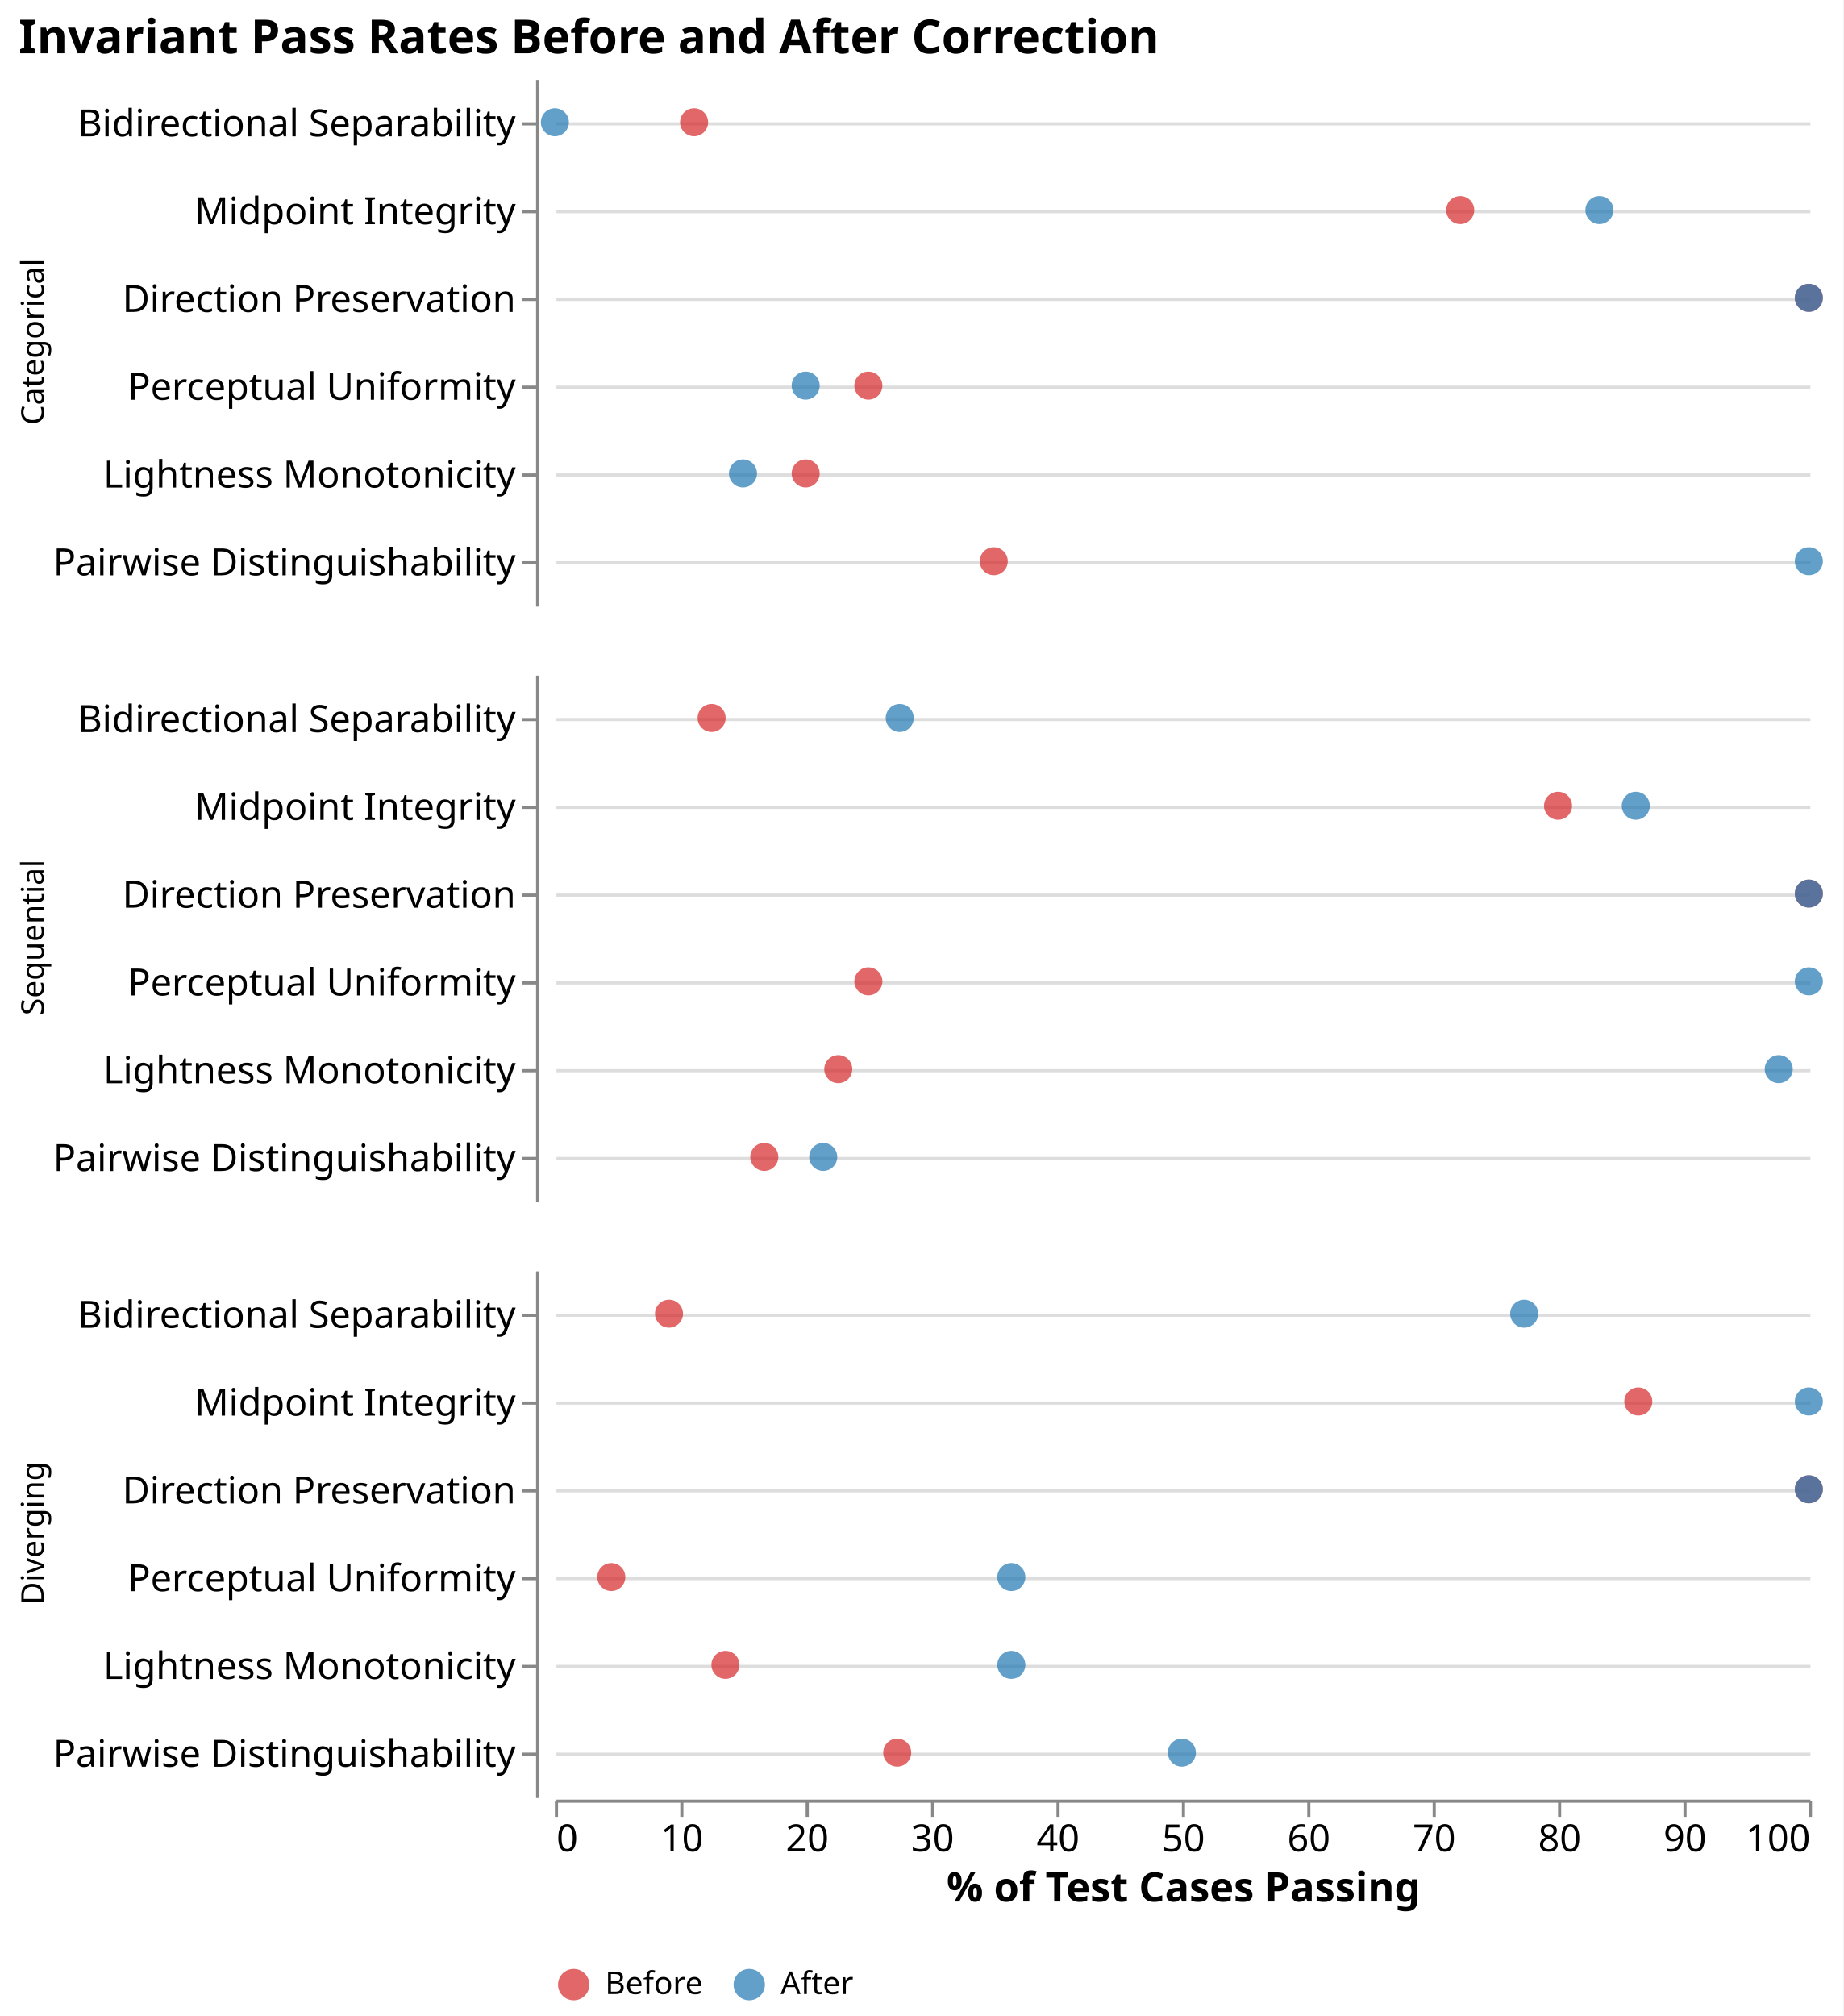
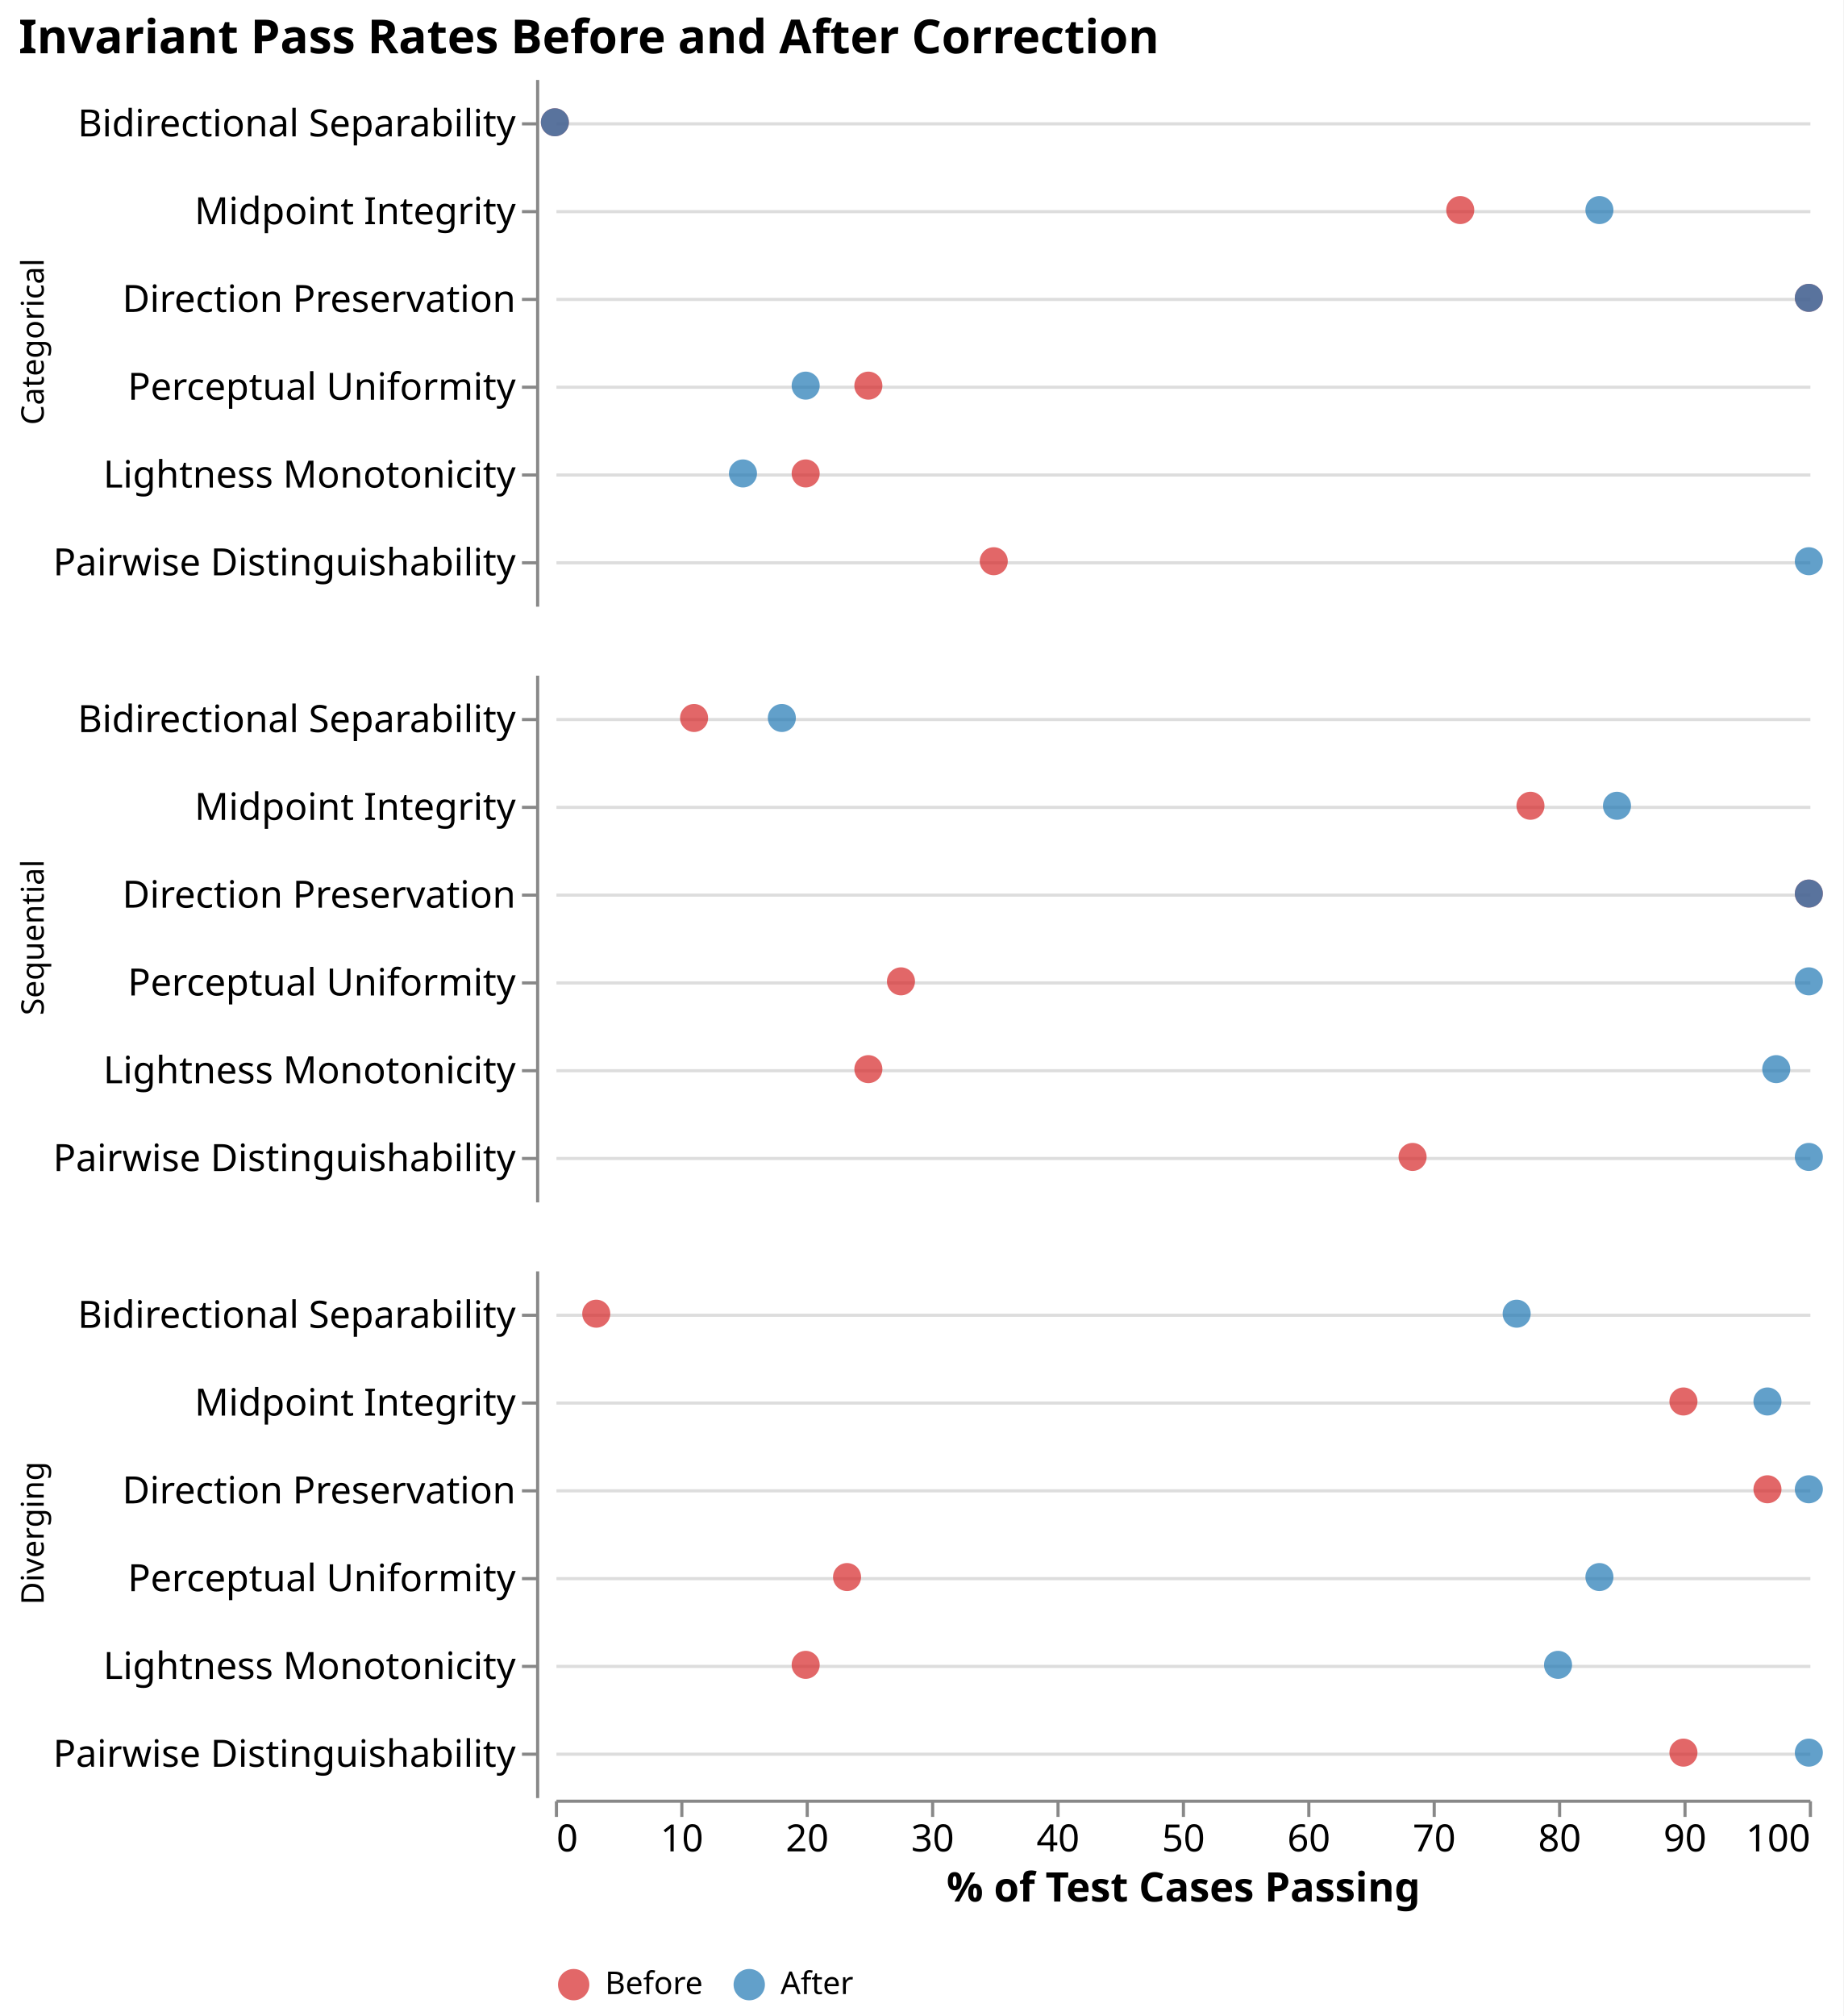
<svg xmlns="http://www.w3.org/2000/svg" version="1.1" class="marks" width="588" height="643" viewBox="0 0 588 643">
  <rect width="588" height="643" fill="white" />
  <g fill="none" stroke-miterlimit="10" transform="translate(177,25)">
    <g class="mark-group role-frame root" role="graphics-object" aria-roledescription="group mark container">
      <g transform="translate(0,0)">
        <path class="background" aria-hidden="true" d="M0,0h0v0h0Z" />
        <g>
          <g class="mark-group role-row-header row_header" role="graphics-object" aria-roledescription="group mark container">
            <g transform="translate(-6,0)">
              <path class="background" aria-hidden="true" d="M0,0h0v168h0Z" />
              <g>
                <g class="mark-group role-axis" role="graphics-symbol" aria-roledescription="axis" aria-label="Y-axis for a discrete scale with 6 values: Bidirectional Separability, Midpoint Integrity, Direction Preservation, Perceptual Uniformity, Lightness Monotonicity, Pairwise Distinguishability">
                  <g transform="translate(0.5,0.5)">
                    <path class="background" aria-hidden="true" d="M0,0h0v0h0Z" pointer-events="none" />
                    <g>
                      <g class="mark-rule role-axis-tick" pointer-events="none">
                        <line transform="translate(0,14)" x2="-5" y2="0" stroke="#888" stroke-width="1" opacity="1" />
                        <line transform="translate(0,42)" x2="-5" y2="0" stroke="#888" stroke-width="1" opacity="1" />
                        <line transform="translate(0,70)" x2="-5" y2="0" stroke="#888" stroke-width="1" opacity="1" />
                        <line transform="translate(0,98)" x2="-5" y2="0" stroke="#888" stroke-width="1" opacity="1" />
                        <line transform="translate(0,126)" x2="-5" y2="0" stroke="#888" stroke-width="1" opacity="1" />
                        <line transform="translate(0,154)" x2="-5" y2="0" stroke="#888" stroke-width="1" opacity="1" />
                      </g>
                      <g class="mark-text role-axis-label" pointer-events="none">
                        <text text-anchor="end" transform="translate(-7,18)" font-family="sans-serif" font-size="12px" fill="#000" opacity="1">Bidirectional Separability</text>
                        <text text-anchor="end" transform="translate(-7,46)" font-family="sans-serif" font-size="12px" fill="#000" opacity="1">Midpoint Integrity</text>
                        <text text-anchor="end" transform="translate(-7,74)" font-family="sans-serif" font-size="12px" fill="#000" opacity="1">Direction Preservation</text>
                        <text text-anchor="end" transform="translate(-7,102)" font-family="sans-serif" font-size="12px" fill="#000" opacity="1">Perceptual Uniformity</text>
                        <text text-anchor="end" transform="translate(-7,130)" font-family="sans-serif" font-size="12px" fill="#000" opacity="1">Lightness Monotonicity</text>
                        <text text-anchor="end" transform="translate(-7,158)" font-family="sans-serif" font-size="12px" fill="#000" opacity="1">Pairwise Distinguishability</text>
                      </g>
                      <g class="mark-rule role-axis-domain" pointer-events="none">
                        <line transform="translate(0,0)" x2="0" y2="168" stroke="#888" stroke-width="1" opacity="1" />
                      </g>
                    </g>
                    <path class="foreground" aria-hidden="true" d="" pointer-events="none" display="none" />
                  </g>
                </g>
                <g class="mark-group role-title">
                  <g transform="translate(-165.0527,84)">
                    <path class="background" aria-hidden="true" d="M0,0h0v0h0Z" pointer-events="none" />
                    <g>
                      <g class="mark-text role-title-text" role="graphics-symbol" aria-roledescription="title" aria-label="Title text 'Categorical'" pointer-events="none">
                        <text text-anchor="middle" transform="translate(0,0) rotate(-90) translate(0,8)" font-family="sans-serif" font-size="10px" fill="#000" opacity="1">Categorical</text>
                      </g>
                    </g>
                    <path class="foreground" aria-hidden="true" d="" pointer-events="none" display="none" />
                  </g>
                </g>
              </g>
              <path class="foreground" aria-hidden="true" d="" display="none" />
            </g>
            <g transform="translate(-6,190)">
              <path class="background" aria-hidden="true" d="M0,0h0v168h0Z" />
              <g>
                <g class="mark-group role-axis" role="graphics-symbol" aria-roledescription="axis" aria-label="Y-axis for a discrete scale with 6 values: Bidirectional Separability, Midpoint Integrity, Direction Preservation, Perceptual Uniformity, Lightness Monotonicity, Pairwise Distinguishability">
                  <g transform="translate(0.5,0.5)">
                    <path class="background" aria-hidden="true" d="M0,0h0v0h0Z" pointer-events="none" />
                    <g>
                      <g class="mark-rule role-axis-tick" pointer-events="none">
                        <line transform="translate(0,14)" x2="-5" y2="0" stroke="#888" stroke-width="1" opacity="1" />
                        <line transform="translate(0,42)" x2="-5" y2="0" stroke="#888" stroke-width="1" opacity="1" />
                        <line transform="translate(0,70)" x2="-5" y2="0" stroke="#888" stroke-width="1" opacity="1" />
                        <line transform="translate(0,98)" x2="-5" y2="0" stroke="#888" stroke-width="1" opacity="1" />
                        <line transform="translate(0,126)" x2="-5" y2="0" stroke="#888" stroke-width="1" opacity="1" />
                        <line transform="translate(0,154)" x2="-5" y2="0" stroke="#888" stroke-width="1" opacity="1" />
                      </g>
                      <g class="mark-text role-axis-label" pointer-events="none">
                        <text text-anchor="end" transform="translate(-7,18)" font-family="sans-serif" font-size="12px" fill="#000" opacity="1">Bidirectional Separability</text>
                        <text text-anchor="end" transform="translate(-7,46)" font-family="sans-serif" font-size="12px" fill="#000" opacity="1">Midpoint Integrity</text>
                        <text text-anchor="end" transform="translate(-7,74)" font-family="sans-serif" font-size="12px" fill="#000" opacity="1">Direction Preservation</text>
                        <text text-anchor="end" transform="translate(-7,102)" font-family="sans-serif" font-size="12px" fill="#000" opacity="1">Perceptual Uniformity</text>
                        <text text-anchor="end" transform="translate(-7,130)" font-family="sans-serif" font-size="12px" fill="#000" opacity="1">Lightness Monotonicity</text>
                        <text text-anchor="end" transform="translate(-7,158)" font-family="sans-serif" font-size="12px" fill="#000" opacity="1">Pairwise Distinguishability</text>
                      </g>
                      <g class="mark-rule role-axis-domain" pointer-events="none">
                        <line transform="translate(0,0)" x2="0" y2="168" stroke="#888" stroke-width="1" opacity="1" />
                      </g>
                    </g>
                    <path class="foreground" aria-hidden="true" d="" pointer-events="none" display="none" />
                  </g>
                </g>
                <g class="mark-group role-title">
                  <g transform="translate(-165.0527,84)">
                    <path class="background" aria-hidden="true" d="M0,0h0v0h0Z" pointer-events="none" />
                    <g>
                      <g class="mark-text role-title-text" role="graphics-symbol" aria-roledescription="title" aria-label="Title text 'Sequential'" pointer-events="none">
                        <text text-anchor="middle" transform="translate(0,0) rotate(-90) translate(0,8)" font-family="sans-serif" font-size="10px" fill="#000" opacity="1">Sequential</text>
                      </g>
                    </g>
                    <path class="foreground" aria-hidden="true" d="" pointer-events="none" display="none" />
                  </g>
                </g>
              </g>
              <path class="foreground" aria-hidden="true" d="" display="none" />
            </g>
            <g transform="translate(-6,380)">
              <path class="background" aria-hidden="true" d="M0,0h0v168h0Z" />
              <g>
                <g class="mark-group role-axis" role="graphics-symbol" aria-roledescription="axis" aria-label="Y-axis for a discrete scale with 6 values: Bidirectional Separability, Midpoint Integrity, Direction Preservation, Perceptual Uniformity, Lightness Monotonicity, Pairwise Distinguishability">
                  <g transform="translate(0.5,0.5)">
                    <path class="background" aria-hidden="true" d="M0,0h0v0h0Z" pointer-events="none" />
                    <g>
                      <g class="mark-rule role-axis-tick" pointer-events="none">
                        <line transform="translate(0,14)" x2="-5" y2="0" stroke="#888" stroke-width="1" opacity="1" />
                        <line transform="translate(0,42)" x2="-5" y2="0" stroke="#888" stroke-width="1" opacity="1" />
                        <line transform="translate(0,70)" x2="-5" y2="0" stroke="#888" stroke-width="1" opacity="1" />
                        <line transform="translate(0,98)" x2="-5" y2="0" stroke="#888" stroke-width="1" opacity="1" />
                        <line transform="translate(0,126)" x2="-5" y2="0" stroke="#888" stroke-width="1" opacity="1" />
                        <line transform="translate(0,154)" x2="-5" y2="0" stroke="#888" stroke-width="1" opacity="1" />
                      </g>
                      <g class="mark-text role-axis-label" pointer-events="none">
                        <text text-anchor="end" transform="translate(-7,18)" font-family="sans-serif" font-size="12px" fill="#000" opacity="1">Bidirectional Separability</text>
                        <text text-anchor="end" transform="translate(-7,46)" font-family="sans-serif" font-size="12px" fill="#000" opacity="1">Midpoint Integrity</text>
                        <text text-anchor="end" transform="translate(-7,74)" font-family="sans-serif" font-size="12px" fill="#000" opacity="1">Direction Preservation</text>
                        <text text-anchor="end" transform="translate(-7,102)" font-family="sans-serif" font-size="12px" fill="#000" opacity="1">Perceptual Uniformity</text>
                        <text text-anchor="end" transform="translate(-7,130)" font-family="sans-serif" font-size="12px" fill="#000" opacity="1">Lightness Monotonicity</text>
                        <text text-anchor="end" transform="translate(-7,158)" font-family="sans-serif" font-size="12px" fill="#000" opacity="1">Pairwise Distinguishability</text>
                      </g>
                      <g class="mark-rule role-axis-domain" pointer-events="none">
                        <line transform="translate(0,0)" x2="0" y2="168" stroke="#888" stroke-width="1" opacity="1" />
                      </g>
                    </g>
                    <path class="foreground" aria-hidden="true" d="" pointer-events="none" display="none" />
                  </g>
                </g>
                <g class="mark-group role-title">
                  <g transform="translate(-165.0527,84)">
                    <path class="background" aria-hidden="true" d="M0,0h0v0h0Z" pointer-events="none" />
                    <g>
                      <g class="mark-text role-title-text" role="graphics-symbol" aria-roledescription="title" aria-label="Title text 'Diverging'" pointer-events="none">
                        <text text-anchor="middle" transform="translate(0,0) rotate(-90) translate(0,8)" font-family="sans-serif" font-size="10px" fill="#000" opacity="1">Diverging</text>
                      </g>
                    </g>
                    <path class="foreground" aria-hidden="true" d="" pointer-events="none" display="none" />
                  </g>
                </g>
              </g>
              <path class="foreground" aria-hidden="true" d="" display="none" />
            </g>
          </g>
          <g class="mark-group role-column-footer column_footer" role="graphics-object" aria-roledescription="group mark container">
            <g transform="translate(0,549)">
              <path class="background" aria-hidden="true" d="M0,0h400v0h-400Z" />
              <g>
                <g class="mark-group role-axis" role="graphics-symbol" aria-roledescription="axis" aria-label="X-axis titled '% of Test Cases Passing' for a linear scale with values from 0 to 100">
                  <g transform="translate(0.5,0.5)">
                    <path class="background" aria-hidden="true" d="M0,0h0v0h0Z" pointer-events="none" />
                    <g>
                      <g class="mark-rule role-axis-tick" pointer-events="none">
                        <line transform="translate(0,0)" x2="0" y2="5" stroke="#888" stroke-width="1" opacity="1" />
                        <line transform="translate(40,0)" x2="0" y2="5" stroke="#888" stroke-width="1" opacity="1" />
                        <line transform="translate(80,0)" x2="0" y2="5" stroke="#888" stroke-width="1" opacity="1" />
                        <line transform="translate(120,0)" x2="0" y2="5" stroke="#888" stroke-width="1" opacity="1" />
                        <line transform="translate(160,0)" x2="0" y2="5" stroke="#888" stroke-width="1" opacity="1" />
                        <line transform="translate(200,0)" x2="0" y2="5" stroke="#888" stroke-width="1" opacity="1" />
                        <line transform="translate(240,0)" x2="0" y2="5" stroke="#888" stroke-width="1" opacity="1" />
                        <line transform="translate(280,0)" x2="0" y2="5" stroke="#888" stroke-width="1" opacity="1" />
                        <line transform="translate(320,0)" x2="0" y2="5" stroke="#888" stroke-width="1" opacity="1" />
                        <line transform="translate(360,0)" x2="0" y2="5" stroke="#888" stroke-width="1" opacity="1" />
                        <line transform="translate(400,0)" x2="0" y2="5" stroke="#888" stroke-width="1" opacity="1" />
                      </g>
                      <g class="mark-text role-axis-label" pointer-events="none">
                        <text text-anchor="start" transform="translate(0,16)" font-family="sans-serif" font-size="12px" fill="#000" opacity="1">0</text>
                        <text text-anchor="middle" transform="translate(40,16)" font-family="sans-serif" font-size="12px" fill="#000" opacity="1">10</text>
                        <text text-anchor="middle" transform="translate(80,16)" font-family="sans-serif" font-size="12px" fill="#000" opacity="1">20</text>
                        <text text-anchor="middle" transform="translate(120,16)" font-family="sans-serif" font-size="12px" fill="#000" opacity="1">30</text>
                        <text text-anchor="middle" transform="translate(160,16)" font-family="sans-serif" font-size="12px" fill="#000" opacity="1">40</text>
                        <text text-anchor="middle" transform="translate(200,16)" font-family="sans-serif" font-size="12px" fill="#000" opacity="1">50</text>
                        <text text-anchor="middle" transform="translate(240,16)" font-family="sans-serif" font-size="12px" fill="#000" opacity="1">60</text>
                        <text text-anchor="middle" transform="translate(280,16)" font-family="sans-serif" font-size="12px" fill="#000" opacity="1">70</text>
                        <text text-anchor="middle" transform="translate(320,16)" font-family="sans-serif" font-size="12px" fill="#000" opacity="1">80</text>
                        <text text-anchor="middle" transform="translate(360,16)" font-family="sans-serif" font-size="12px" fill="#000" opacity="1">90</text>
                        <text text-anchor="end" transform="translate(400,16)" font-family="sans-serif" font-size="12px" fill="#000" opacity="1">100</text>
                      </g>
                      <g class="mark-rule role-axis-domain" pointer-events="none">
                        <line transform="translate(0,0)" x2="400" y2="0" stroke="#888" stroke-width="1" opacity="1" />
                      </g>
                      <g class="mark-text role-axis-title" pointer-events="none">
                        <text text-anchor="middle" transform="translate(200,32)" font-family="sans-serif" font-size="13px" font-weight="bold" fill="#000" opacity="1">% of Test Cases Passing</text>
                      </g>
                    </g>
                    <path class="foreground" aria-hidden="true" d="" pointer-events="none" display="none" />
                  </g>
                </g>
              </g>
              <path class="foreground" aria-hidden="true" d="" display="none" />
            </g>
          </g>
          <g class="mark-group role-scope cell" role="graphics-object" aria-roledescription="group mark container">
            <g transform="translate(0,0)">
              <path class="background" aria-hidden="true" d="M0.5,0.5h400v168h-400Z" />
              <g>
                <g class="mark-group role-axis" aria-hidden="true">
                  <g transform="translate(0.5,0.5)">
                    <path class="background" aria-hidden="true" d="M0,0h0v0h0Z" pointer-events="none" />
                    <g>
                      <g class="mark-rule role-axis-grid" pointer-events="none">
                        <line transform="translate(0,14)" x2="400" y2="0" stroke="#ddd" stroke-width="1" opacity="1" />
                        <line transform="translate(0,42)" x2="400" y2="0" stroke="#ddd" stroke-width="1" opacity="1" />
                        <line transform="translate(0,70)" x2="400" y2="0" stroke="#ddd" stroke-width="1" opacity="1" />
                        <line transform="translate(0,98)" x2="400" y2="0" stroke="#ddd" stroke-width="1" opacity="1" />
                        <line transform="translate(0,126)" x2="400" y2="0" stroke="#ddd" stroke-width="1" opacity="1" />
                        <line transform="translate(0,154)" x2="400" y2="0" stroke="#ddd" stroke-width="1" opacity="1" />
                      </g>
                    </g>
                    <path class="foreground" aria-hidden="true" d="" pointer-events="none" display="none" />
                  </g>
                </g>
                <g class="mark-symbol role-mark child_marks" role="graphics-object" aria-roledescription="symbol mark container">
                  <path aria-label="% of Test Cases Passing: 35; Invariant: Pairwise Distinguishability; Condition: Before" role="graphics-symbol" aria-roledescription="point" transform="translate(140,154)" d="M4.472,0A4.472,4.472,0,1,1,-4.472,0A4.472,4.472,0,1,1,4.472,0" fill="#d62728" stroke-width="2" opacity="0.7" />
                  <path aria-label="% of Test Cases Passing: 100; Invariant: Pairwise Distinguishability; Condition: After" role="graphics-symbol" aria-roledescription="point" transform="translate(400,154)" d="M4.472,0A4.472,4.472,0,1,1,-4.472,0A4.472,4.472,0,1,1,4.472,0" fill="#1f77b4" stroke-width="2" opacity="0.7" />
                  <path aria-label="% of Test Cases Passing: 20; Invariant: Lightness Monotonicity; Condition: Before" role="graphics-symbol" aria-roledescription="point" transform="translate(80,126)" d="M4.472,0A4.472,4.472,0,1,1,-4.472,0A4.472,4.472,0,1,1,4.472,0" fill="#d62728" stroke-width="2" opacity="0.7" />
                  <path aria-label="% of Test Cases Passing: 15; Invariant: Lightness Monotonicity; Condition: After" role="graphics-symbol" aria-roledescription="point" transform="translate(60,126)" d="M4.472,0A4.472,4.472,0,1,1,-4.472,0A4.472,4.472,0,1,1,4.472,0" fill="#1f77b4" stroke-width="2" opacity="0.7" />
                  <path aria-label="% of Test Cases Passing: 25; Invariant: Perceptual Uniformity; Condition: Before" role="graphics-symbol" aria-roledescription="point" transform="translate(100,98)" d="M4.472,0A4.472,4.472,0,1,1,-4.472,0A4.472,4.472,0,1,1,4.472,0" fill="#d62728" stroke-width="2" opacity="0.7" />
                  <path aria-label="% of Test Cases Passing: 20; Invariant: Perceptual Uniformity; Condition: After" role="graphics-symbol" aria-roledescription="point" transform="translate(80,98)" d="M4.472,0A4.472,4.472,0,1,1,-4.472,0A4.472,4.472,0,1,1,4.472,0" fill="#1f77b4" stroke-width="2" opacity="0.7" />
                  <path aria-label="% of Test Cases Passing: 100; Invariant: Direction Preservation; Condition: Before" role="graphics-symbol" aria-roledescription="point" transform="translate(400,70)" d="M4.472,0A4.472,4.472,0,1,1,-4.472,0A4.472,4.472,0,1,1,4.472,0" fill="#d62728" stroke-width="2" opacity="0.7" />
                  <path aria-label="% of Test Cases Passing: 100; Invariant: Direction Preservation; Condition: After" role="graphics-symbol" aria-roledescription="point" transform="translate(400,70)" d="M4.472,0A4.472,4.472,0,1,1,-4.472,0A4.472,4.472,0,1,1,4.472,0" fill="#1f77b4" stroke-width="2" opacity="0.7" />
                  <path aria-label="% of Test Cases Passing: 72.2; Invariant: Midpoint Integrity; Condition: Before" role="graphics-symbol" aria-roledescription="point" transform="translate(288.8,42)" d="M4.472,0A4.472,4.472,0,1,1,-4.472,0A4.472,4.472,0,1,1,4.472,0" fill="#d62728" stroke-width="2" opacity="0.7" />
                  <path aria-label="% of Test Cases Passing: 83.3; Invariant: Midpoint Integrity; Condition: After" role="graphics-symbol" aria-roledescription="point" transform="translate(333.2,42)" d="M4.472,0A4.472,4.472,0,1,1,-4.472,0A4.472,4.472,0,1,1,4.472,0" fill="#1f77b4" stroke-width="2" opacity="0.7" />
-                   <path aria-label="% of Test Cases Passing: 11.1; Invariant: Bidirectional Separability; Condition: Before" role="graphics-symbol" aria-roledescription="point" transform="translate(44.4,14)" d="M4.472,0A4.472,4.472,0,1,1,-4.472,0A4.472,4.472,0,1,1,4.472,0" fill="#d62728" stroke-width="2" opacity="0.7" />
+                   <path aria-label="% of Test Cases Passing: 0; Invariant: Bidirectional Separability; Condition: Before" role="graphics-symbol" aria-roledescription="point" transform="translate(0,14)" d="M4.472,0A4.472,4.472,0,1,1,-4.472,0A4.472,4.472,0,1,1,4.472,0" fill="#d62728" stroke-width="2" opacity="0.7" />
                  <path aria-label="% of Test Cases Passing: 0; Invariant: Bidirectional Separability; Condition: After" role="graphics-symbol" aria-roledescription="point" transform="translate(0,14)" d="M4.472,0A4.472,4.472,0,1,1,-4.472,0A4.472,4.472,0,1,1,4.472,0" fill="#1f77b4" stroke-width="2" opacity="0.7" />
                </g>
              </g>
              <path class="foreground" aria-hidden="true" d="" display="none" />
            </g>
            <g transform="translate(0,190)">
              <path class="background" aria-hidden="true" d="M0.5,0.5h400v168h-400Z" />
              <g>
                <g class="mark-group role-axis" aria-hidden="true">
                  <g transform="translate(0.5,0.5)">
                    <path class="background" aria-hidden="true" d="M0,0h0v0h0Z" pointer-events="none" />
                    <g>
                      <g class="mark-rule role-axis-grid" pointer-events="none">
                        <line transform="translate(0,14)" x2="400" y2="0" stroke="#ddd" stroke-width="1" opacity="1" />
                        <line transform="translate(0,42)" x2="400" y2="0" stroke="#ddd" stroke-width="1" opacity="1" />
                        <line transform="translate(0,70)" x2="400" y2="0" stroke="#ddd" stroke-width="1" opacity="1" />
                        <line transform="translate(0,98)" x2="400" y2="0" stroke="#ddd" stroke-width="1" opacity="1" />
                        <line transform="translate(0,126)" x2="400" y2="0" stroke="#ddd" stroke-width="1" opacity="1" />
                        <line transform="translate(0,154)" x2="400" y2="0" stroke="#ddd" stroke-width="1" opacity="1" />
                      </g>
                    </g>
                    <path class="foreground" aria-hidden="true" d="" pointer-events="none" display="none" />
                  </g>
                </g>
                <g class="mark-symbol role-mark child_marks" role="graphics-object" aria-roledescription="symbol mark container">
-                   <path aria-label="% of Test Cases Passing: 16.7; Invariant: Pairwise Distinguishability; Condition: Before" role="graphics-symbol" aria-roledescription="point" transform="translate(66.8,154)" d="M4.472,0A4.472,4.472,0,1,1,-4.472,0A4.472,4.472,0,1,1,4.472,0" fill="#d62728" stroke-width="2" opacity="0.7" />
-                   <path aria-label="% of Test Cases Passing: 21.4; Invariant: Pairwise Distinguishability; Condition: After" role="graphics-symbol" aria-roledescription="point" transform="translate(85.6,154)" d="M4.472,0A4.472,4.472,0,1,1,-4.472,0A4.472,4.472,0,1,1,4.472,0" fill="#1f77b4" stroke-width="2" opacity="0.7" />
-                   <path aria-label="% of Test Cases Passing: 22.6; Invariant: Lightness Monotonicity; Condition: Before" role="graphics-symbol" aria-roledescription="point" transform="translate(90.4,126)" d="M4.472,0A4.472,4.472,0,1,1,-4.472,0A4.472,4.472,0,1,1,4.472,0" fill="#d62728" stroke-width="2" opacity="0.7" />
-                   <path aria-label="% of Test Cases Passing: 97.6; Invariant: Lightness Monotonicity; Condition: After" role="graphics-symbol" aria-roledescription="point" transform="translate(390.4,126)" d="M4.472,0A4.472,4.472,0,1,1,-4.472,0A4.472,4.472,0,1,1,4.472,0" fill="#1f77b4" stroke-width="2" opacity="0.7" />
-                   <path aria-label="% of Test Cases Passing: 25; Invariant: Perceptual Uniformity; Condition: Before" role="graphics-symbol" aria-roledescription="point" transform="translate(100,98)" d="M4.472,0A4.472,4.472,0,1,1,-4.472,0A4.472,4.472,0,1,1,4.472,0" fill="#d62728" stroke-width="2" opacity="0.7" />
+                   <path aria-label="% of Test Cases Passing: 68.4; Invariant: Pairwise Distinguishability; Condition: Before" role="graphics-symbol" aria-roledescription="point" transform="translate(273.6,154)" d="M4.472,0A4.472,4.472,0,1,1,-4.472,0A4.472,4.472,0,1,1,4.472,0" fill="#d62728" stroke-width="2" opacity="0.7" />
+                   <path aria-label="% of Test Cases Passing: 100; Invariant: Pairwise Distinguishability; Condition: After" role="graphics-symbol" aria-roledescription="point" transform="translate(400,154)" d="M4.472,0A4.472,4.472,0,1,1,-4.472,0A4.472,4.472,0,1,1,4.472,0" fill="#1f77b4" stroke-width="2" opacity="0.7" />
+                   <path aria-label="% of Test Cases Passing: 25; Invariant: Lightness Monotonicity; Condition: Before" role="graphics-symbol" aria-roledescription="point" transform="translate(100,126)" d="M4.472,0A4.472,4.472,0,1,1,-4.472,0A4.472,4.472,0,1,1,4.472,0" fill="#d62728" stroke-width="2" opacity="0.7" />
+                   <path aria-label="% of Test Cases Passing: 97.4; Invariant: Lightness Monotonicity; Condition: After" role="graphics-symbol" aria-roledescription="point" transform="translate(389.6,126)" d="M4.472,0A4.472,4.472,0,1,1,-4.472,0A4.472,4.472,0,1,1,4.472,0" fill="#1f77b4" stroke-width="2" opacity="0.7" />
+                   <path aria-label="% of Test Cases Passing: 27.6; Invariant: Perceptual Uniformity; Condition: Before" role="graphics-symbol" aria-roledescription="point" transform="translate(110.4,98)" d="M4.472,0A4.472,4.472,0,1,1,-4.472,0A4.472,4.472,0,1,1,4.472,0" fill="#d62728" stroke-width="2" opacity="0.7" />
                  <path aria-label="% of Test Cases Passing: 100; Invariant: Perceptual Uniformity; Condition: After" role="graphics-symbol" aria-roledescription="point" transform="translate(400,98)" d="M4.472,0A4.472,4.472,0,1,1,-4.472,0A4.472,4.472,0,1,1,4.472,0" fill="#1f77b4" stroke-width="2" opacity="0.7" />
                  <path aria-label="% of Test Cases Passing: 100; Invariant: Direction Preservation; Condition: Before" role="graphics-symbol" aria-roledescription="point" transform="translate(400,70)" d="M4.472,0A4.472,4.472,0,1,1,-4.472,0A4.472,4.472,0,1,1,4.472,0" fill="#d62728" stroke-width="2" opacity="0.7" />
                  <path aria-label="% of Test Cases Passing: 100; Invariant: Direction Preservation; Condition: After" role="graphics-symbol" aria-roledescription="point" transform="translate(400,70)" d="M4.472,0A4.472,4.472,0,1,1,-4.472,0A4.472,4.472,0,1,1,4.472,0" fill="#1f77b4" stroke-width="2" opacity="0.7" />
-                   <path aria-label="% of Test Cases Passing: 80; Invariant: Midpoint Integrity; Condition: Before" role="graphics-symbol" aria-roledescription="point" transform="translate(320,42)" d="M4.472,0A4.472,4.472,0,1,1,-4.472,0A4.472,4.472,0,1,1,4.472,0" fill="#d62728" stroke-width="2" opacity="0.7" />
-                   <path aria-label="% of Test Cases Passing: 86.2; Invariant: Midpoint Integrity; Condition: After" role="graphics-symbol" aria-roledescription="point" transform="translate(344.8,42)" d="M4.472,0A4.472,4.472,0,1,1,-4.472,0A4.472,4.472,0,1,1,4.472,0" fill="#1f77b4" stroke-width="2" opacity="0.7" />
-                   <path aria-label="% of Test Cases Passing: 12.5; Invariant: Bidirectional Separability; Condition: Before" role="graphics-symbol" aria-roledescription="point" transform="translate(50,14)" d="M4.472,0A4.472,4.472,0,1,1,-4.472,0A4.472,4.472,0,1,1,4.472,0" fill="#d62728" stroke-width="2" opacity="0.7" />
-                   <path aria-label="% of Test Cases Passing: 27.5; Invariant: Bidirectional Separability; Condition: After" role="graphics-symbol" aria-roledescription="point" transform="translate(110,14)" d="M4.472,0A4.472,4.472,0,1,1,-4.472,0A4.472,4.472,0,1,1,4.472,0" fill="#1f77b4" stroke-width="2" opacity="0.7" />
+                   <path aria-label="% of Test Cases Passing: 77.8; Invariant: Midpoint Integrity; Condition: Before" role="graphics-symbol" aria-roledescription="point" transform="translate(311.2,42)" d="M4.472,0A4.472,4.472,0,1,1,-4.472,0A4.472,4.472,0,1,1,4.472,0" fill="#d62728" stroke-width="2" opacity="0.7" />
+                   <path aria-label="% of Test Cases Passing: 84.7; Invariant: Midpoint Integrity; Condition: After" role="graphics-symbol" aria-roledescription="point" transform="translate(338.8,42)" d="M4.472,0A4.472,4.472,0,1,1,-4.472,0A4.472,4.472,0,1,1,4.472,0" fill="#1f77b4" stroke-width="2" opacity="0.7" />
+                   <path aria-label="% of Test Cases Passing: 11.1; Invariant: Bidirectional Separability; Condition: Before" role="graphics-symbol" aria-roledescription="point" transform="translate(44.4,14)" d="M4.472,0A4.472,4.472,0,1,1,-4.472,0A4.472,4.472,0,1,1,4.472,0" fill="#d62728" stroke-width="2" opacity="0.7" />
+                   <path aria-label="% of Test Cases Passing: 18.1; Invariant: Bidirectional Separability; Condition: After" role="graphics-symbol" aria-roledescription="point" transform="translate(72.4,14)" d="M4.472,0A4.472,4.472,0,1,1,-4.472,0A4.472,4.472,0,1,1,4.472,0" fill="#1f77b4" stroke-width="2" opacity="0.7" />
                </g>
              </g>
              <path class="foreground" aria-hidden="true" d="" display="none" />
            </g>
            <g transform="translate(0,380)">
              <path class="background" aria-hidden="true" d="M0.5,0.5h400v168h-400Z" />
              <g>
                <g class="mark-group role-axis" aria-hidden="true">
                  <g transform="translate(0.5,0.5)">
                    <path class="background" aria-hidden="true" d="M0,0h0v0h0Z" pointer-events="none" />
                    <g>
                      <g class="mark-rule role-axis-grid" pointer-events="none">
                        <line transform="translate(0,14)" x2="400" y2="0" stroke="#ddd" stroke-width="1" opacity="1" />
                        <line transform="translate(0,42)" x2="400" y2="0" stroke="#ddd" stroke-width="1" opacity="1" />
                        <line transform="translate(0,70)" x2="400" y2="0" stroke="#ddd" stroke-width="1" opacity="1" />
                        <line transform="translate(0,98)" x2="400" y2="0" stroke="#ddd" stroke-width="1" opacity="1" />
                        <line transform="translate(0,126)" x2="400" y2="0" stroke="#ddd" stroke-width="1" opacity="1" />
                        <line transform="translate(0,154)" x2="400" y2="0" stroke="#ddd" stroke-width="1" opacity="1" />
                      </g>
                    </g>
                    <path class="foreground" aria-hidden="true" d="" pointer-events="none" display="none" />
                  </g>
                </g>
                <g class="mark-symbol role-mark child_marks" role="graphics-object" aria-roledescription="symbol mark container">
-                   <path aria-label="% of Test Cases Passing: 27.3; Invariant: Pairwise Distinguishability; Condition: Before" role="graphics-symbol" aria-roledescription="point" transform="translate(109.2,154)" d="M4.472,0A4.472,4.472,0,1,1,-4.472,0A4.472,4.472,0,1,1,4.472,0" fill="#d62728" stroke-width="2" opacity="0.7" />
-                   <path aria-label="% of Test Cases Passing: 50; Invariant: Pairwise Distinguishability; Condition: After" role="graphics-symbol" aria-roledescription="point" transform="translate(200,154)" d="M4.472,0A4.472,4.472,0,1,1,-4.472,0A4.472,4.472,0,1,1,4.472,0" fill="#1f77b4" stroke-width="2" opacity="0.7" />
-                   <path aria-label="% of Test Cases Passing: 13.6; Invariant: Lightness Monotonicity; Condition: Before" role="graphics-symbol" aria-roledescription="point" transform="translate(54.4,126)" d="M4.472,0A4.472,4.472,0,1,1,-4.472,0A4.472,4.472,0,1,1,4.472,0" fill="#d62728" stroke-width="2" opacity="0.7" />
-                   <path aria-label="% of Test Cases Passing: 36.4; Invariant: Lightness Monotonicity; Condition: After" role="graphics-symbol" aria-roledescription="point" transform="translate(145.6,126)" d="M4.472,0A4.472,4.472,0,1,1,-4.472,0A4.472,4.472,0,1,1,4.472,0" fill="#1f77b4" stroke-width="2" opacity="0.7" />
-                   <path aria-label="% of Test Cases Passing: 4.5; Invariant: Perceptual Uniformity; Condition: Before" role="graphics-symbol" aria-roledescription="point" transform="translate(18,98)" d="M4.472,0A4.472,4.472,0,1,1,-4.472,0A4.472,4.472,0,1,1,4.472,0" fill="#d62728" stroke-width="2" opacity="0.7" />
-                   <path aria-label="% of Test Cases Passing: 36.4; Invariant: Perceptual Uniformity; Condition: After" role="graphics-symbol" aria-roledescription="point" transform="translate(145.6,98)" d="M4.472,0A4.472,4.472,0,1,1,-4.472,0A4.472,4.472,0,1,1,4.472,0" fill="#1f77b4" stroke-width="2" opacity="0.7" />
-                   <path aria-label="% of Test Cases Passing: 100; Invariant: Direction Preservation; Condition: Before" role="graphics-symbol" aria-roledescription="point" transform="translate(400,70)" d="M4.472,0A4.472,4.472,0,1,1,-4.472,0A4.472,4.472,0,1,1,4.472,0" fill="#d62728" stroke-width="2" opacity="0.7" />
+                   <path aria-label="% of Test Cases Passing: 90; Invariant: Pairwise Distinguishability; Condition: Before" role="graphics-symbol" aria-roledescription="point" transform="translate(360,154)" d="M4.472,0A4.472,4.472,0,1,1,-4.472,0A4.472,4.472,0,1,1,4.472,0" fill="#d62728" stroke-width="2" opacity="0.7" />
+                   <path aria-label="% of Test Cases Passing: 100; Invariant: Pairwise Distinguishability; Condition: After" role="graphics-symbol" aria-roledescription="point" transform="translate(400,154)" d="M4.472,0A4.472,4.472,0,1,1,-4.472,0A4.472,4.472,0,1,1,4.472,0" fill="#1f77b4" stroke-width="2" opacity="0.7" />
+                   <path aria-label="% of Test Cases Passing: 20; Invariant: Lightness Monotonicity; Condition: Before" role="graphics-symbol" aria-roledescription="point" transform="translate(80,126)" d="M4.472,0A4.472,4.472,0,1,1,-4.472,0A4.472,4.472,0,1,1,4.472,0" fill="#d62728" stroke-width="2" opacity="0.7" />
+                   <path aria-label="% of Test Cases Passing: 80; Invariant: Lightness Monotonicity; Condition: After" role="graphics-symbol" aria-roledescription="point" transform="translate(320,126)" d="M4.472,0A4.472,4.472,0,1,1,-4.472,0A4.472,4.472,0,1,1,4.472,0" fill="#1f77b4" stroke-width="2" opacity="0.7" />
+                   <path aria-label="% of Test Cases Passing: 23.3; Invariant: Perceptual Uniformity; Condition: Before" role="graphics-symbol" aria-roledescription="point" transform="translate(93.2,98)" d="M4.472,0A4.472,4.472,0,1,1,-4.472,0A4.472,4.472,0,1,1,4.472,0" fill="#d62728" stroke-width="2" opacity="0.7" />
+                   <path aria-label="% of Test Cases Passing: 83.3; Invariant: Perceptual Uniformity; Condition: After" role="graphics-symbol" aria-roledescription="point" transform="translate(333.2,98)" d="M4.472,0A4.472,4.472,0,1,1,-4.472,0A4.472,4.472,0,1,1,4.472,0" fill="#1f77b4" stroke-width="2" opacity="0.7" />
+                   <path aria-label="% of Test Cases Passing: 96.7; Invariant: Direction Preservation; Condition: Before" role="graphics-symbol" aria-roledescription="point" transform="translate(386.8,70)" d="M4.472,0A4.472,4.472,0,1,1,-4.472,0A4.472,4.472,0,1,1,4.472,0" fill="#d62728" stroke-width="2" opacity="0.7" />
                  <path aria-label="% of Test Cases Passing: 100; Invariant: Direction Preservation; Condition: After" role="graphics-symbol" aria-roledescription="point" transform="translate(400,70)" d="M4.472,0A4.472,4.472,0,1,1,-4.472,0A4.472,4.472,0,1,1,4.472,0" fill="#1f77b4" stroke-width="2" opacity="0.7" />
-                   <path aria-label="% of Test Cases Passing: 86.4; Invariant: Midpoint Integrity; Condition: Before" role="graphics-symbol" aria-roledescription="point" transform="translate(345.6,42)" d="M4.472,0A4.472,4.472,0,1,1,-4.472,0A4.472,4.472,0,1,1,4.472,0" fill="#d62728" stroke-width="2" opacity="0.7" />
-                   <path aria-label="% of Test Cases Passing: 100; Invariant: Midpoint Integrity; Condition: After" role="graphics-symbol" aria-roledescription="point" transform="translate(400,42)" d="M4.472,0A4.472,4.472,0,1,1,-4.472,0A4.472,4.472,0,1,1,4.472,0" fill="#1f77b4" stroke-width="2" opacity="0.7" />
-                   <path aria-label="% of Test Cases Passing: 9.1; Invariant: Bidirectional Separability; Condition: Before" role="graphics-symbol" aria-roledescription="point" transform="translate(36.4,14)" d="M4.472,0A4.472,4.472,0,1,1,-4.472,0A4.472,4.472,0,1,1,4.472,0" fill="#d62728" stroke-width="2" opacity="0.7" />
-                   <path aria-label="% of Test Cases Passing: 77.3; Invariant: Bidirectional Separability; Condition: After" role="graphics-symbol" aria-roledescription="point" transform="translate(309.2,14)" d="M4.472,0A4.472,4.472,0,1,1,-4.472,0A4.472,4.472,0,1,1,4.472,0" fill="#1f77b4" stroke-width="2" opacity="0.7" />
+                   <path aria-label="% of Test Cases Passing: 90; Invariant: Midpoint Integrity; Condition: Before" role="graphics-symbol" aria-roledescription="point" transform="translate(360,42)" d="M4.472,0A4.472,4.472,0,1,1,-4.472,0A4.472,4.472,0,1,1,4.472,0" fill="#d62728" stroke-width="2" opacity="0.7" />
+                   <path aria-label="% of Test Cases Passing: 96.7; Invariant: Midpoint Integrity; Condition: After" role="graphics-symbol" aria-roledescription="point" transform="translate(386.8,42)" d="M4.472,0A4.472,4.472,0,1,1,-4.472,0A4.472,4.472,0,1,1,4.472,0" fill="#1f77b4" stroke-width="2" opacity="0.7" />
+                   <path aria-label="% of Test Cases Passing: 3.3; Invariant: Bidirectional Separability; Condition: Before" role="graphics-symbol" aria-roledescription="point" transform="translate(13.2,14)" d="M4.472,0A4.472,4.472,0,1,1,-4.472,0A4.472,4.472,0,1,1,4.472,0" fill="#d62728" stroke-width="2" opacity="0.7" />
+                   <path aria-label="% of Test Cases Passing: 76.7; Invariant: Bidirectional Separability; Condition: After" role="graphics-symbol" aria-roledescription="point" transform="translate(306.8,14)" d="M4.472,0A4.472,4.472,0,1,1,-4.472,0A4.472,4.472,0,1,1,4.472,0" fill="#1f77b4" stroke-width="2" opacity="0.7" />
                </g>
              </g>
              <path class="foreground" aria-hidden="true" d="" display="none" />
            </g>
          </g>
          <g class="mark-group role-legend" role="graphics-symbol" aria-roledescription="legend" aria-label="Symbol legend for fill color with 2 values: Before, After">
            <g transform="translate(0,602)">
              <path class="background" aria-hidden="true" d="M0,0h94v11h-94Z" pointer-events="none" />
              <g>
                <g class="mark-group role-legend-entry">
                  <g transform="translate(0,0)">
                    <path class="background" aria-hidden="true" d="M0,0h0v0h0Z" pointer-events="none" />
                    <g>
                      <g class="mark-group role-scope" role="graphics-object" aria-roledescription="group mark container">
                        <g transform="translate(0,0)">
                          <path class="background" aria-hidden="true" d="M0,0h45.463v11h-45.463Z" pointer-events="none" opacity="1" />
                          <g>
                            <g class="mark-symbol role-legend-symbol" pointer-events="none">
                              <path transform="translate(6,6)" d="M5,0A5,5,0,1,1,-5,0A5,5,0,1,1,5,0" fill="#d62728" stroke-width="1.5" opacity="0.7" />
                            </g>
                            <g class="mark-text role-legend-label" pointer-events="none">
                              <text text-anchor="start" transform="translate(16,9)" font-family="sans-serif" font-size="10px" fill="#000" opacity="1">Before</text>
                            </g>
                          </g>
                          <path class="foreground" aria-hidden="true" d="" pointer-events="none" display="none" />
                        </g>
                        <g transform="translate(56,0)">
                          <path class="background" aria-hidden="true" d="M0,0h37.118v11h-37.118Z" pointer-events="none" opacity="1" />
                          <g>
                            <g class="mark-symbol role-legend-symbol" pointer-events="none">
                              <path transform="translate(6,6)" d="M5,0A5,5,0,1,1,-5,0A5,5,0,1,1,5,0" fill="#1f77b4" stroke-width="1.5" opacity="0.7" />
                            </g>
                            <g class="mark-text role-legend-label" pointer-events="none">
                              <text text-anchor="start" transform="translate(16,9)" font-family="sans-serif" font-size="10px" fill="#000" opacity="1">After</text>
                            </g>
                          </g>
                          <path class="foreground" aria-hidden="true" d="" pointer-events="none" display="none" />
                        </g>
                      </g>
                    </g>
                    <path class="foreground" aria-hidden="true" d="" pointer-events="none" display="none" />
                  </g>
                </g>
              </g>
              <path class="foreground" aria-hidden="true" d="" pointer-events="none" display="none" />
            </g>
          </g>
          <g class="mark-group role-title">
            <g transform="translate(-171.0527,-20)">
              <path class="background" aria-hidden="true" d="M0,0h0v0h0Z" pointer-events="none" />
              <g>
                <g class="mark-text role-title-text" role="graphics-symbol" aria-roledescription="title" aria-label="Title text 'Invariant Pass Rates Before and After Correction'" pointer-events="none">
                  <text text-anchor="start" transform="translate(0,12)" font-family="sans-serif" font-size="15px" font-weight="bold" fill="#000" opacity="1">Invariant Pass Rates Before and After Correction</text>
                </g>
              </g>
              <path class="foreground" aria-hidden="true" d="" pointer-events="none" display="none" />
            </g>
          </g>
        </g>
        <path class="foreground" aria-hidden="true" d="" display="none" />
      </g>
    </g>
  </g>
</svg>
